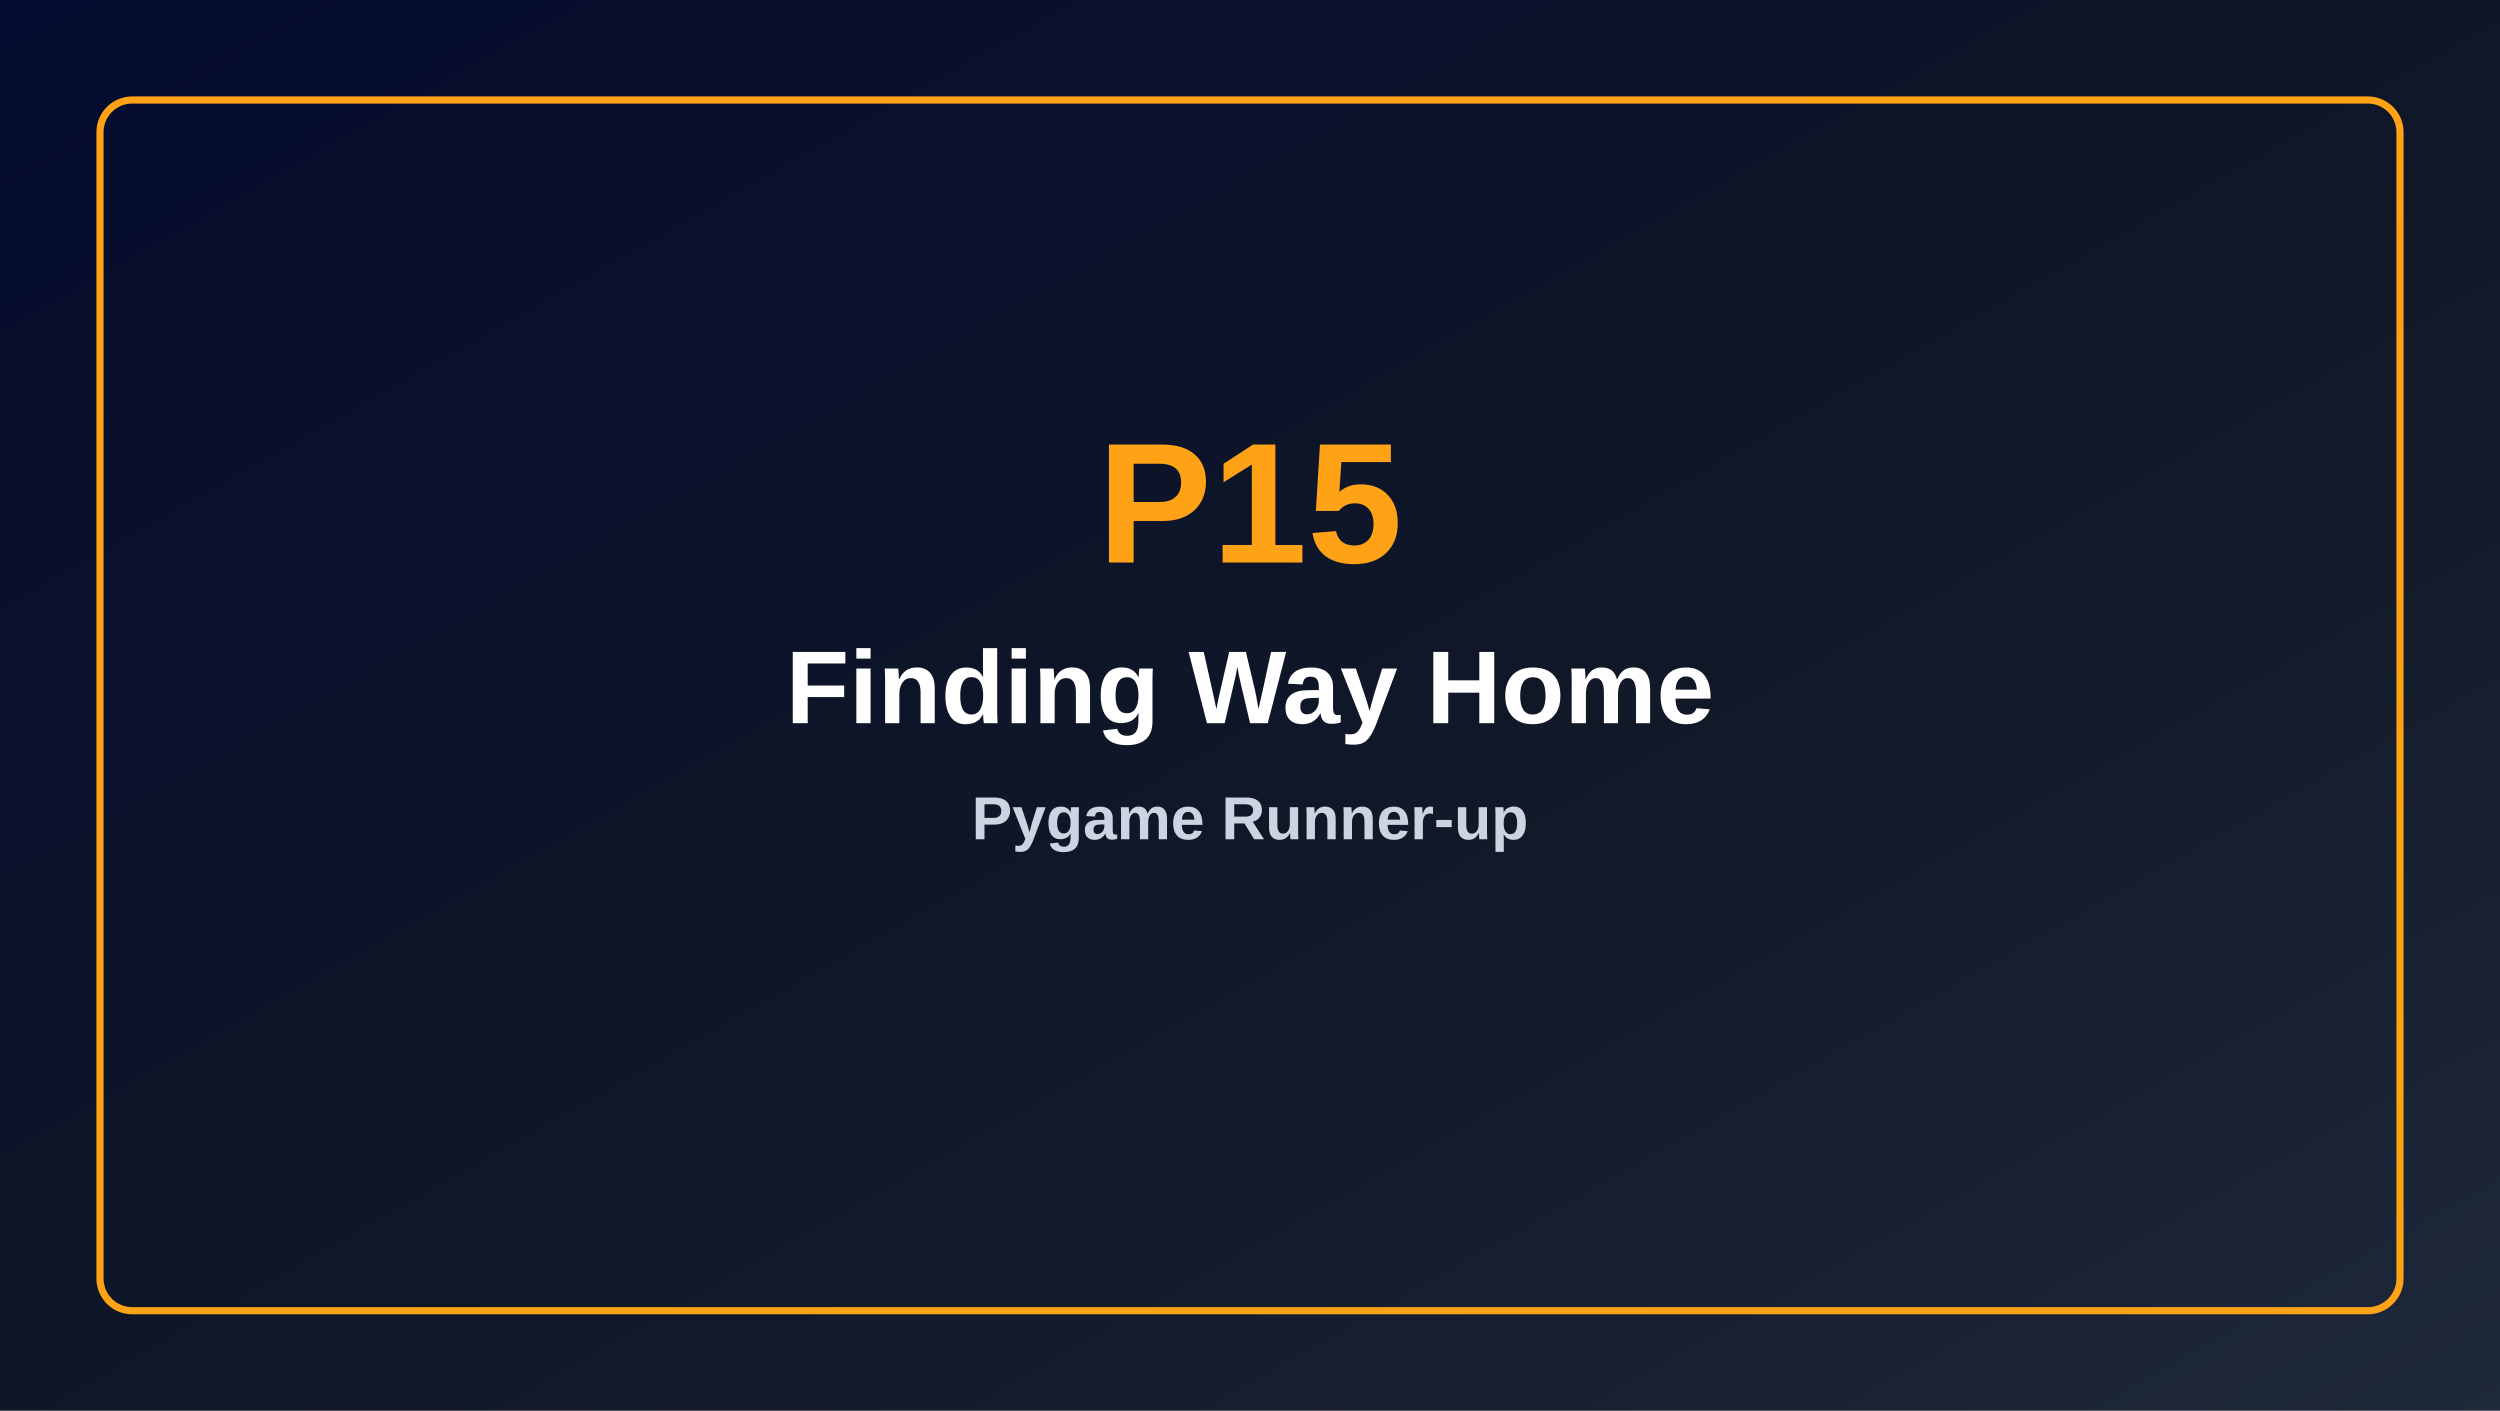
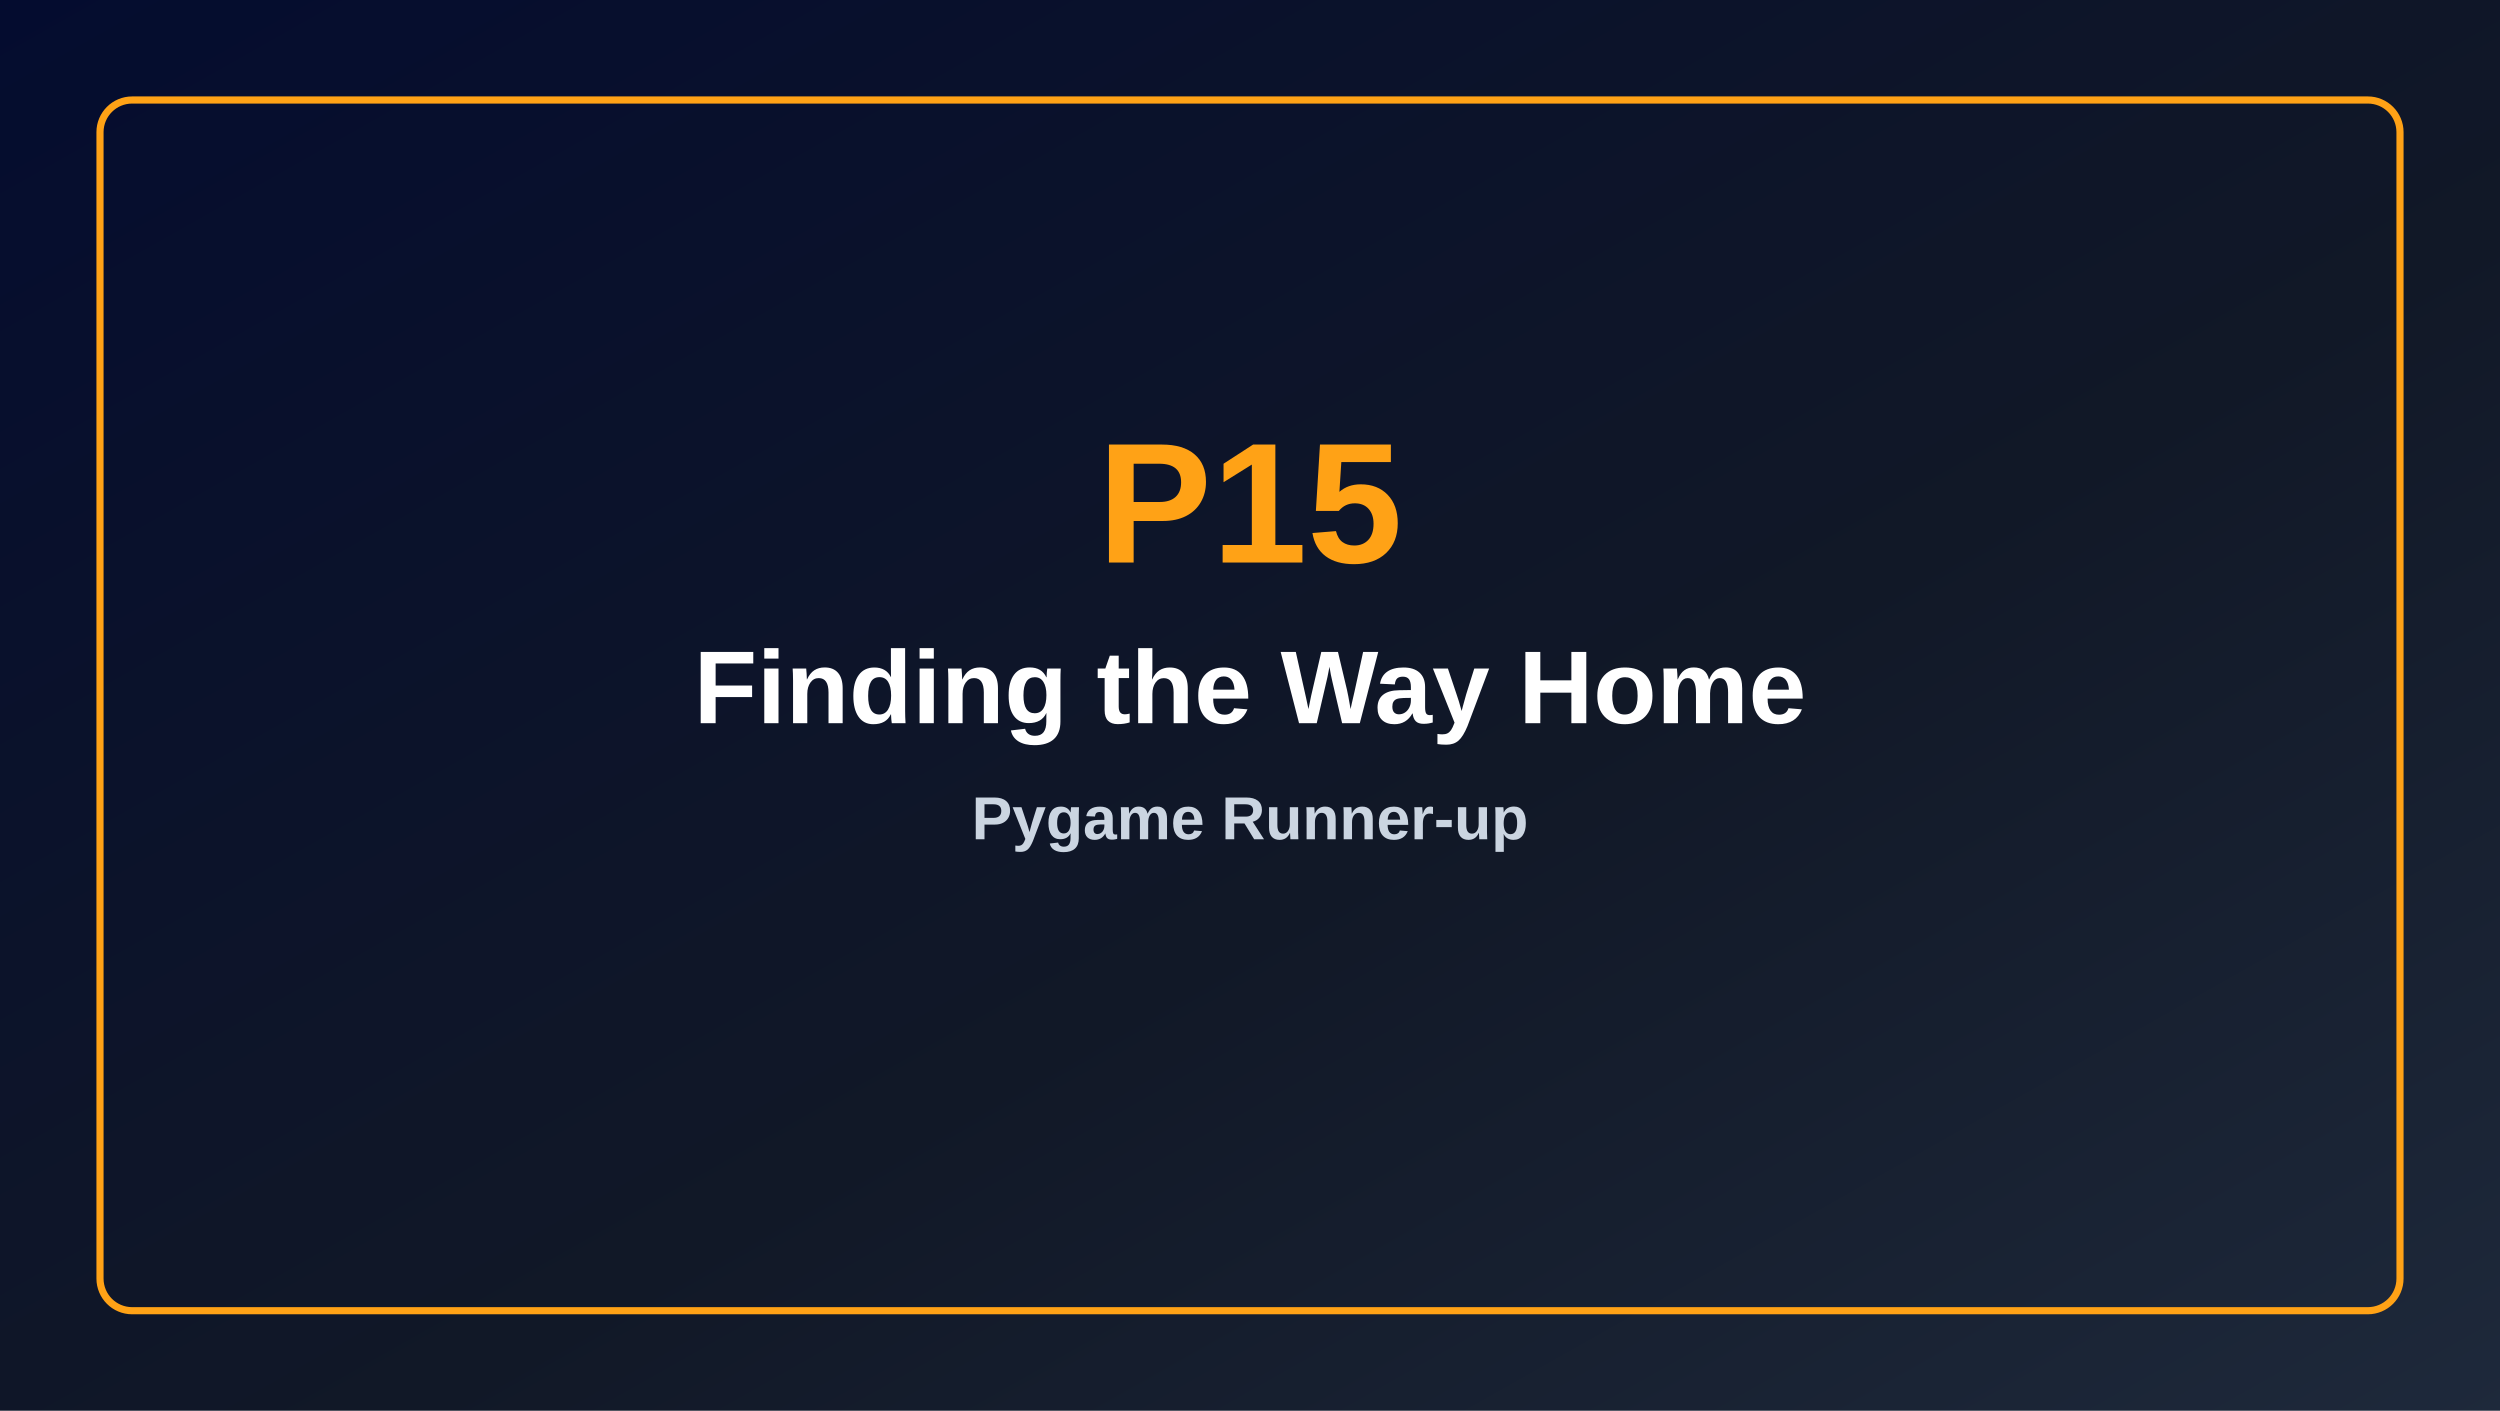
<svg xmlns="http://www.w3.org/2000/svg" viewBox="0 0 1400 790" role="img" aria-labelledby="title desc">
  <defs>
    <linearGradient id="bg" x1="0" x2="1" y1="0" y2="1">
      <stop offset="0" stop-color="#040c2f" />
      <stop offset="0.58" stop-color="#111827" />
      <stop offset="1" stop-color="#1e293b" />
    </linearGradient>
  </defs>
  <rect width="1400" height="790" fill="url(#bg)" />
  <rect x="56" y="56" width="1288" height="678" rx="18" fill="none" stroke="#ffa216" stroke-width="4" />
  <text x="700" y="315" text-anchor="middle" fill="#ffa216" font-family="Arial, Helvetica, sans-serif" font-size="96" font-weight="700">P15</text>
-   <text x="700" y="405" text-anchor="middle" fill="#ffffff" font-family="Arial, Helvetica, sans-serif" font-size="58" font-weight="700">Finding Way Home</text>
+   <text x="700" y="405" text-anchor="middle" fill="#ffffff" font-family="Arial, Helvetica, sans-serif" font-size="58" font-weight="700">Finding the Way Home</text>
  <text x="700" y="470" text-anchor="middle" fill="#cbd5e1" font-family="Arial, Helvetica, sans-serif" font-size="34" font-weight="600">Pygame Runner-up</text>
</svg>
